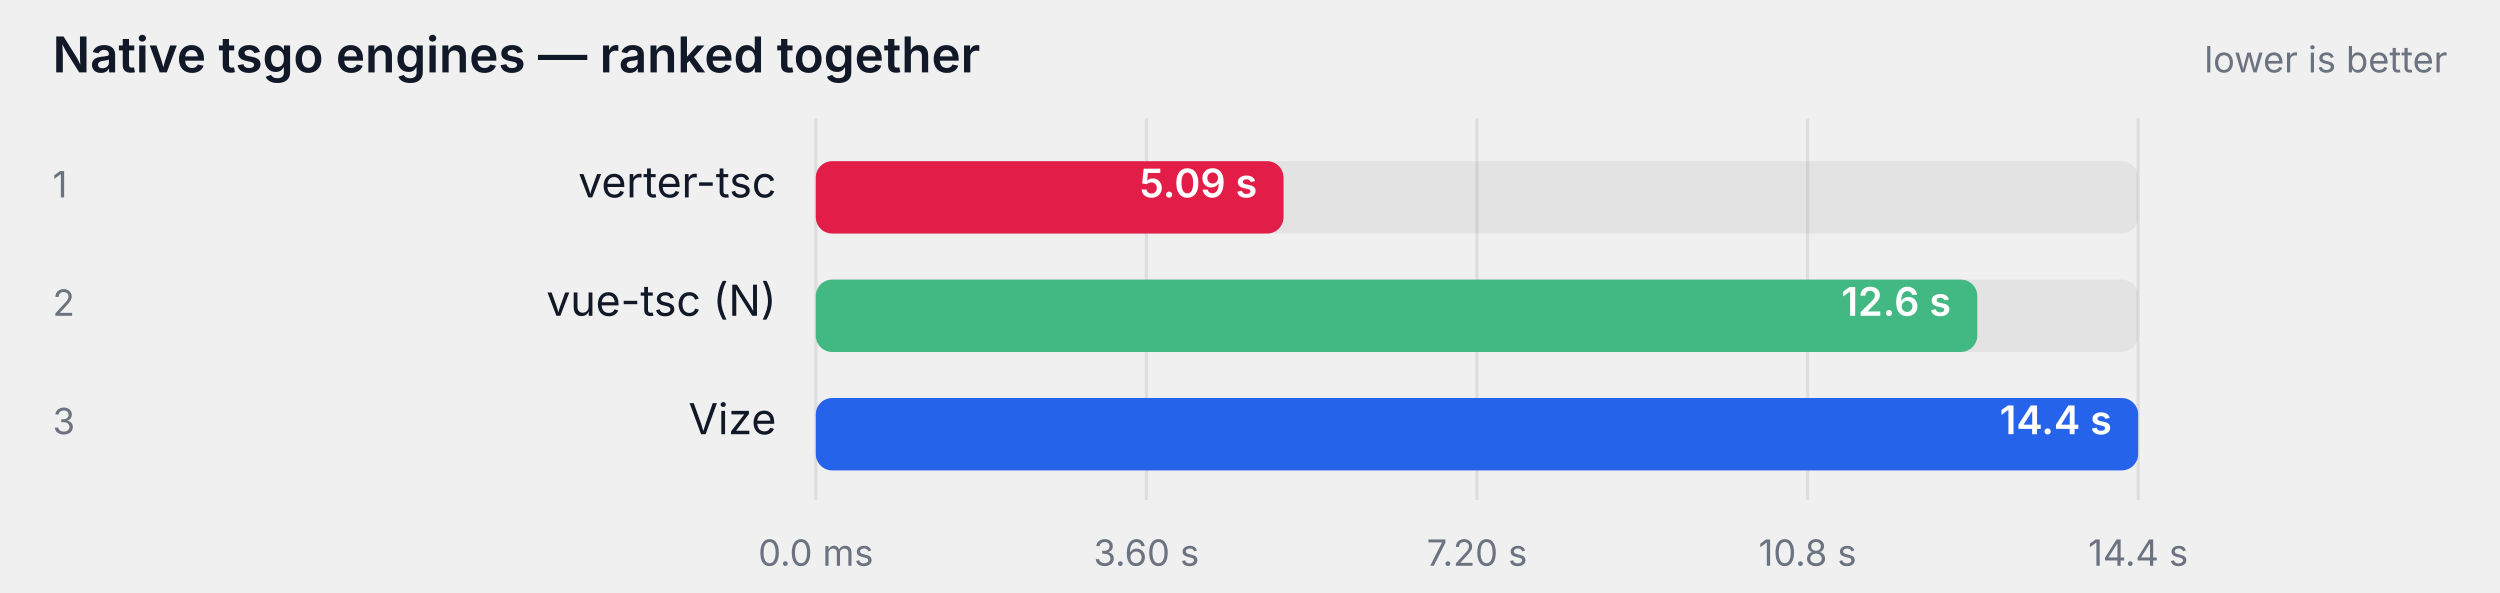
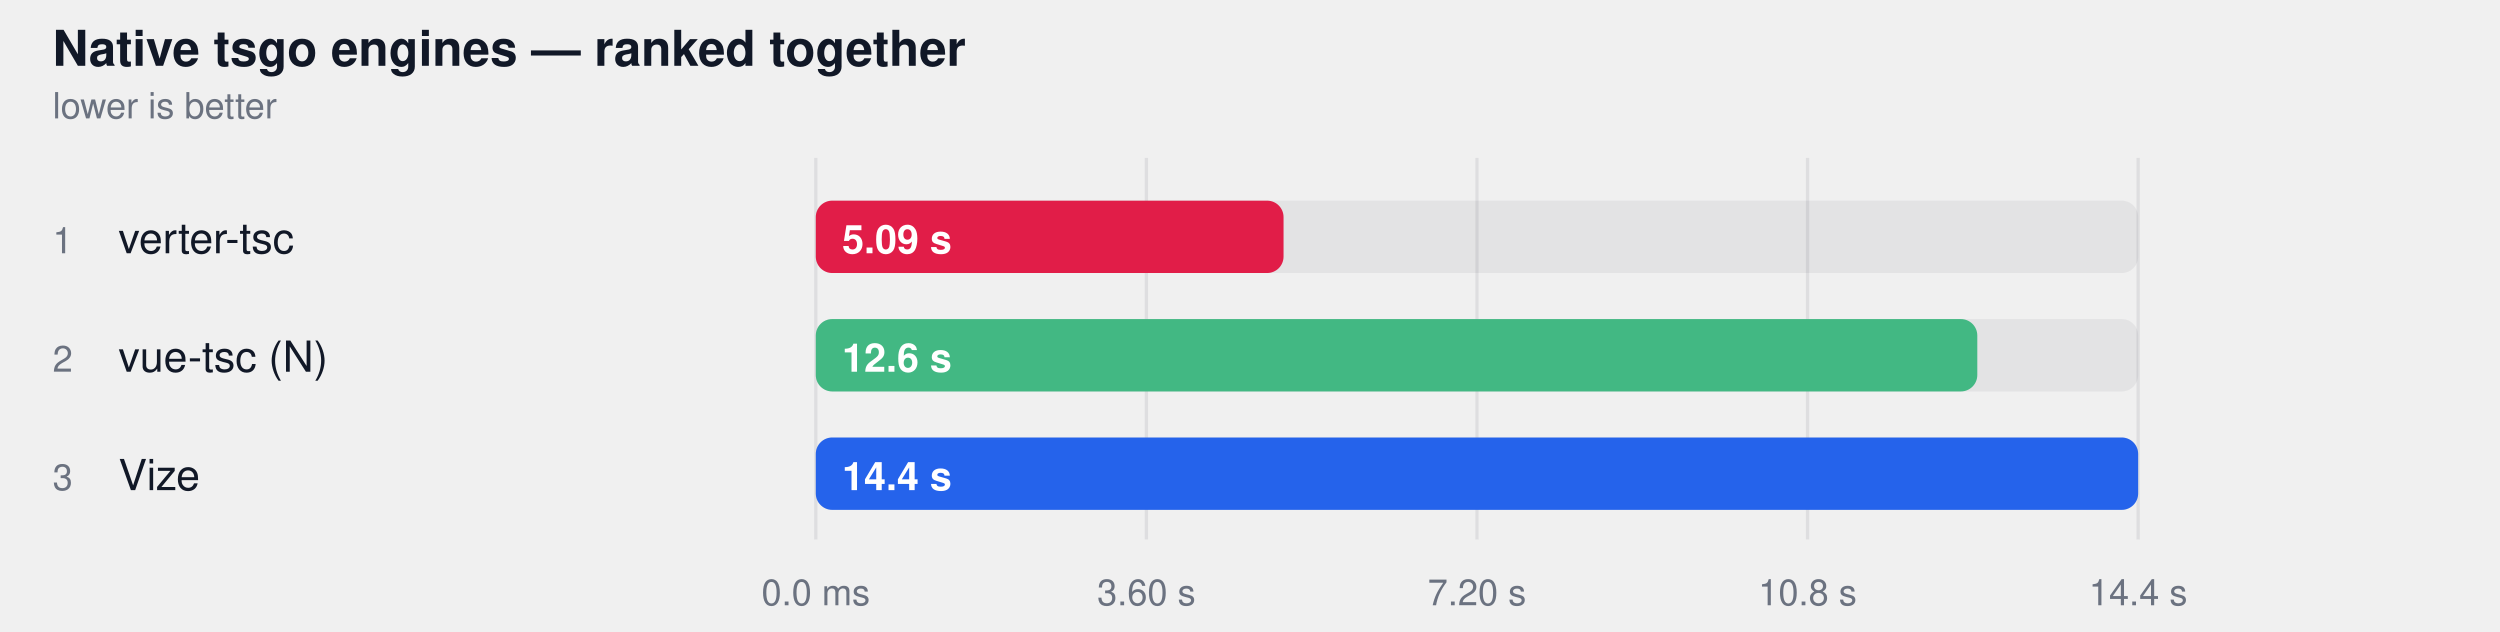
- <svg xmlns="http://www.w3.org/2000/svg" width="760" height="180" viewBox="0 0 760 180" role="img" aria-label="Native tsgo engines — ranked together">
+ <svg xmlns="http://www.w3.org/2000/svg" width="760" height="192" viewBox="0 0 760 192" role="img" aria-label="Native tsgo engines — ranked together">
  <style>
-     text { font-family: ui-sans-serif, system-ui, -apple-system, "Segoe UI", sans-serif; }
+     text { font-family: -apple-system, BlinkMacSystemFont, "Segoe UI", Helvetica, Arial, sans-serif; }
    .label { fill: #111827; }
-     .struck { text-decoration: line-through; opacity: 0.62; }
+     .struck { fill-opacity: 0.62; }
    .muted { fill: #6b7280; }
    .onbar { fill: #ffffff; }
    .track { fill: #111827; fill-opacity: 0.06; }
    .grid { stroke: #111827; stroke-opacity: 0.08; }
+     .strike { stroke: #111827; stroke-opacity: 0.45; }
    @media (prefers-color-scheme: dark) {
      .label { fill: #f9fafb; }
      .muted { fill: #9ca3af; }
      .track { fill: #f9fafb; fill-opacity: 0.08; }
      .grid { stroke: #f9fafb; stroke-opacity: 0.12; }
+       .strike { stroke: #f9fafb; }
    }
  </style>
-   <text class="label" x="16" y="22" font-size="15" font-weight="600">Native tsgo engines — ranked together</text>
-   <text class="muted" x="744" y="22" text-anchor="end" font-size="11">lower is better</text>
-   <line class="grid" x1="248" y1="36" x2="248" y2="152" />
-   <text class="muted" x="248" y="172" text-anchor="middle" font-size="11">0.0 ms</text>
-   <line class="grid" x1="348.5" y1="36" x2="348.5" y2="152" />
-   <text class="muted" x="348.5" y="172" text-anchor="middle" font-size="11">3.60 s</text>
-   <line class="grid" x1="449" y1="36" x2="449" y2="152" />
-   <text class="muted" x="449" y="172" text-anchor="middle" font-size="11">7.20 s</text>
-   <line class="grid" x1="549.5" y1="36" x2="549.5" y2="152" />
-   <text class="muted" x="549.5" y="172" text-anchor="middle" font-size="11">10.8 s</text>
-   <line class="grid" x1="650" y1="36" x2="650" y2="152" />
-   <text class="muted" x="650" y="172" text-anchor="middle" font-size="11">14.4 s</text>
-   <text class="muted" x="16" y="60" font-size="11">1</text>
-   <text class="label" x="236" y="60" text-anchor="end" font-size="13">verter-tsc</text>
-   <rect class="track" x="248" y="49" width="402" height="22" rx="5" />
-   <rect x="248" y="49" width="142.2" height="22" rx="5" fill="#e11d48" />
-   <text class="onbar" x="382.195" y="60" text-anchor="end" font-size="12" font-weight="600">5.09 s</text>
-   <text class="muted" x="16" y="96" font-size="11">2</text>
-   <text class="label" x="236" y="96" text-anchor="end" font-size="13">vue-tsc (N)</text>
-   <rect class="track" x="248" y="85" width="402" height="22" rx="5" />
-   <rect x="248" y="85" width="353.1" height="22" rx="5" fill="#42b883" />
-   <text class="onbar" x="593.112" y="96" text-anchor="end" font-size="12" font-weight="600">12.6 s</text>
-   <text class="muted" x="16" y="132" font-size="11">3</text>
-   <text class="label" x="236" y="132" text-anchor="end" font-size="13">Vize</text>
-   <rect class="track" x="248" y="121" width="402" height="22" rx="5" />
-   <rect x="248" y="121" width="402.0" height="22" rx="5" fill="#2563eb" />
-   <text class="onbar" x="642" y="132" text-anchor="end" font-size="12" font-weight="600">14.4 s</text>
+   <text class="label" fill="#111827" x="16" y="20" font-size="15" font-weight="600">Native tsgo engines — ranked together</text>
+   <text class="muted" fill="#6b7280" x="16" y="36" font-size="11">lower is better</text>
+   <line class="grid" x1="248" y1="48" x2="248" y2="164" />
+   <text class="muted" fill="#6b7280" x="248" y="184" text-anchor="middle" font-size="11">0.0 ms</text>
+   <line class="grid" x1="348.5" y1="48" x2="348.5" y2="164" />
+   <text class="muted" fill="#6b7280" x="348.5" y="184" text-anchor="middle" font-size="11">3.60 s</text>
+   <line class="grid" x1="449" y1="48" x2="449" y2="164" />
+   <text class="muted" fill="#6b7280" x="449" y="184" text-anchor="middle" font-size="11">7.20 s</text>
+   <line class="grid" x1="549.5" y1="48" x2="549.5" y2="164" />
+   <text class="muted" fill="#6b7280" x="549.5" y="184" text-anchor="middle" font-size="11">10.8 s</text>
+   <line class="grid" x1="650" y1="48" x2="650" y2="164" />
+   <text class="muted" fill="#6b7280" x="650" y="184" text-anchor="middle" font-size="11">14.4 s</text>
+   <text class="muted" fill="#6b7280" x="16" y="77" font-size="11">1</text>
+   <text class="label" fill="#111827" x="36" y="77" font-size="13">verter-tsc</text>
+   <rect class="track" x="248" y="61" width="402" height="22" rx="5" />
+   <rect x="248" y="61" width="142.2" height="22" rx="5" fill="#e11d48" />
+   <text class="onbar" fill="#ffffff" x="256" y="77" font-size="12" font-weight="600">5.09 s</text>
+   <text class="muted" fill="#6b7280" x="16" y="113" font-size="11">2</text>
+   <text class="label" fill="#111827" x="36" y="113" font-size="13">vue-tsc (N)</text>
+   <rect class="track" x="248" y="97" width="402" height="22" rx="5" />
+   <rect x="248" y="97" width="353.1" height="22" rx="5" fill="#42b883" />
+   <text class="onbar" fill="#ffffff" x="256" y="113" font-size="12" font-weight="600">12.6 s</text>
+   <text class="muted" fill="#6b7280" x="16" y="149" font-size="11">3</text>
+   <text class="label" fill="#111827" x="36" y="149" font-size="13">Vize</text>
+   <rect class="track" x="248" y="133" width="402" height="22" rx="5" />
+   <rect x="248" y="133" width="402.0" height="22" rx="5" fill="#2563eb" />
+   <text class="onbar" fill="#ffffff" x="256" y="149" font-size="12" font-weight="600">14.4 s</text>
</svg>
